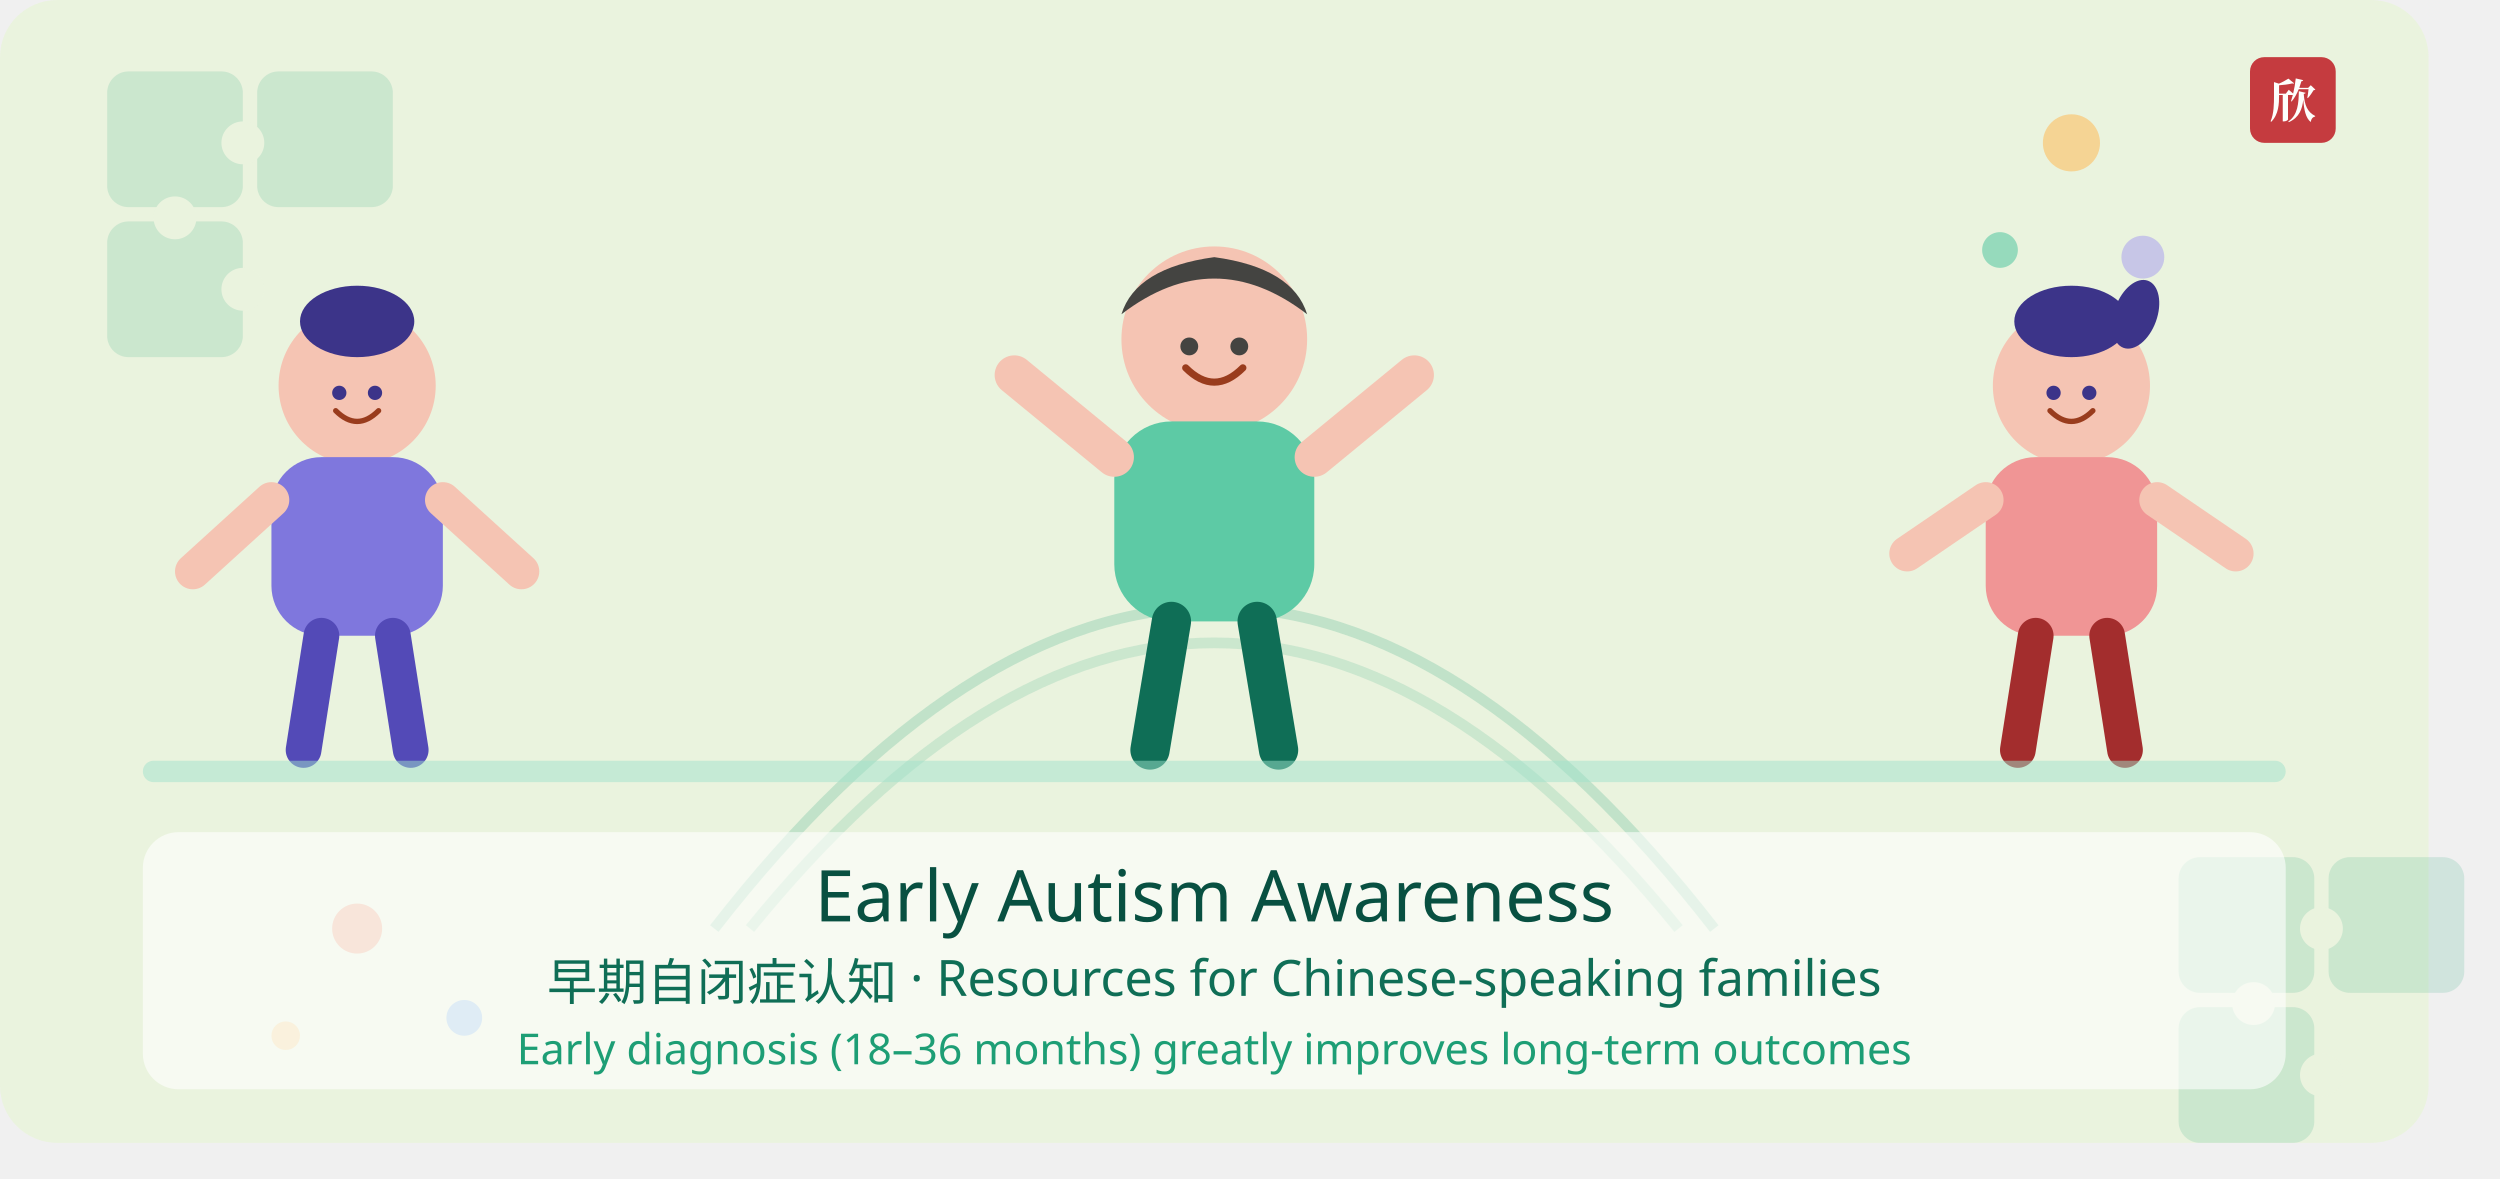
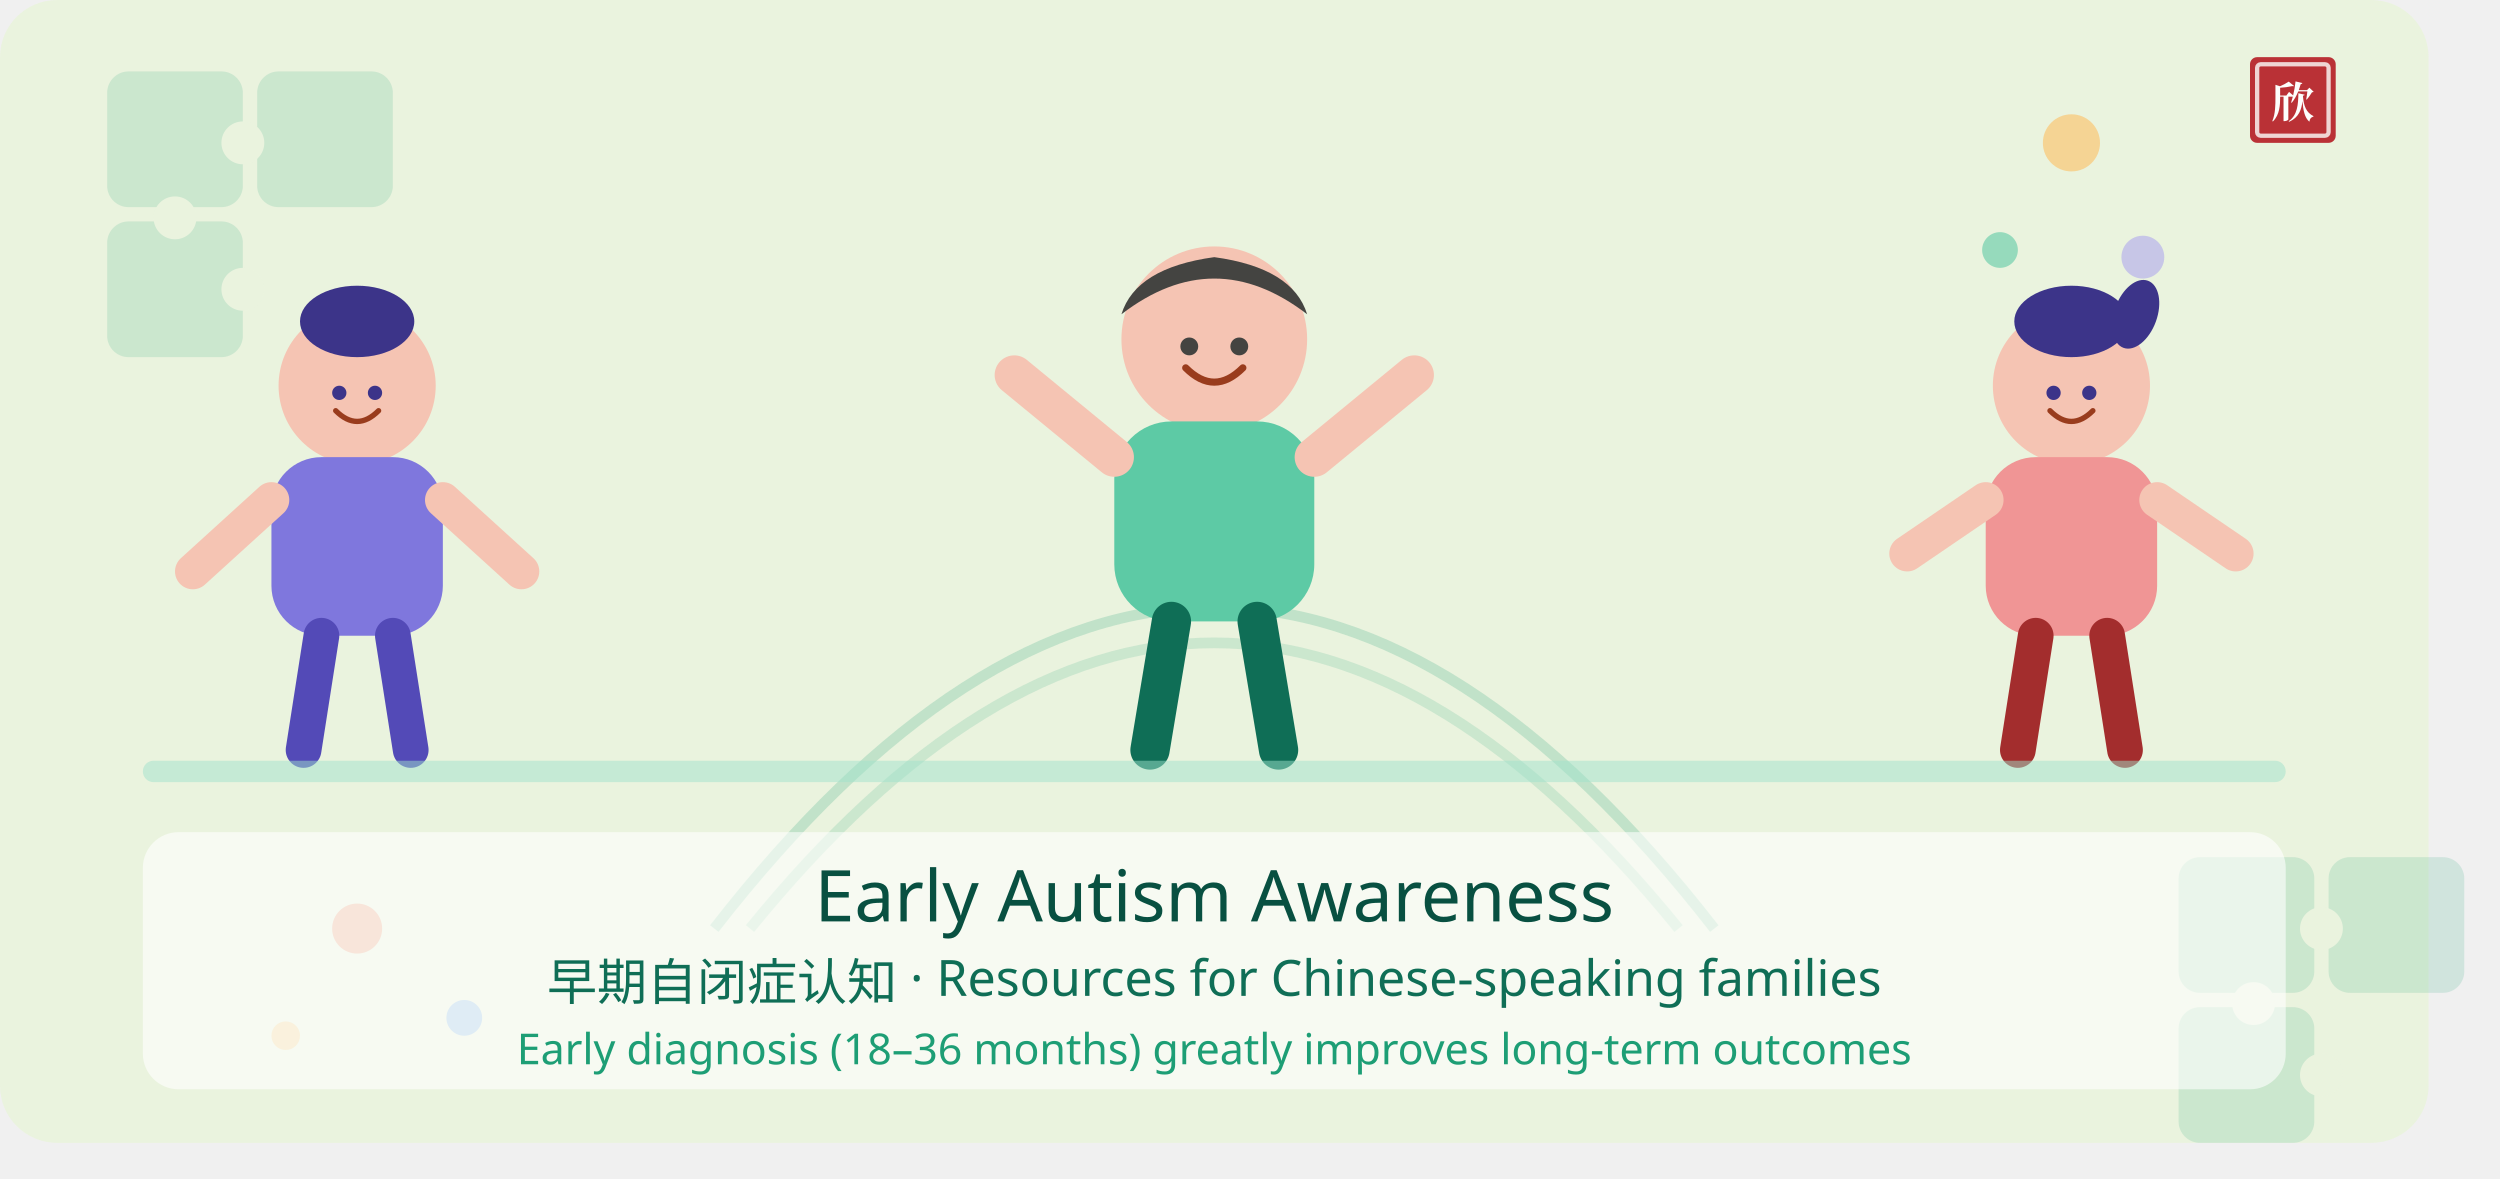
<svg xmlns="http://www.w3.org/2000/svg" width="100%" viewBox="0 0 700 330" role="img" style="">
  <defs>
    <clipPath id="clip-circle1">
      <circle cx="100" cy="170" r="52" />
    </clipPath>
    <clipPath id="clip-circle2">
      <circle cx="340" cy="155" r="60" />
    </clipPath>
    <clipPath id="clip-circle3">
      <circle cx="580" cy="170" r="52" />
    </clipPath>
  </defs>
  <rect width="680" height="320" fill="#EAF3DE" rx="16" style="fill:rgb(234, 243, 222);stroke:none;color:rgb(0, 0, 0);stroke-width:1px;stroke-linecap:butt;stroke-linejoin:miter;opacity:1;font-family:&quot;Anthropic Sans&quot;, -apple-system, &quot;system-ui&quot;, &quot;Segoe UI&quot;, sans-serif;font-size:16px;font-weight:400;text-anchor:start;dominant-baseline:auto" />
  <g opacity="0.15" style="fill:rgb(0, 0, 0);stroke:none;color:rgb(0, 0, 0);stroke-width:1px;stroke-linecap:butt;stroke-linejoin:miter;opacity:0.15;font-family:&quot;Anthropic Sans&quot;, -apple-system, &quot;system-ui&quot;, &quot;Segoe UI&quot;, sans-serif;font-size:16px;font-weight:400;text-anchor:start;dominant-baseline:auto">
    <rect x="30" y="20" width="38" height="38" rx="6" fill="#1D9E75" style="fill:rgb(29, 158, 117);stroke:none;color:rgb(0, 0, 0);stroke-width:1px;stroke-linecap:butt;stroke-linejoin:miter;opacity:1;font-family:&quot;Anthropic Sans&quot;, -apple-system, &quot;system-ui&quot;, &quot;Segoe UI&quot;, sans-serif;font-size:16px;font-weight:400;text-anchor:start;dominant-baseline:auto" />
    <rect x="72" y="20" width="38" height="38" rx="6" fill="#1D9E75" style="fill:rgb(29, 158, 117);stroke:none;color:rgb(0, 0, 0);stroke-width:1px;stroke-linecap:butt;stroke-linejoin:miter;opacity:1;font-family:&quot;Anthropic Sans&quot;, -apple-system, &quot;system-ui&quot;, &quot;Segoe UI&quot;, sans-serif;font-size:16px;font-weight:400;text-anchor:start;dominant-baseline:auto" />
    <rect x="30" y="62" width="38" height="38" rx="6" fill="#1D9E75" style="fill:rgb(29, 158, 117);stroke:none;color:rgb(0, 0, 0);stroke-width:1px;stroke-linecap:butt;stroke-linejoin:miter;opacity:1;font-family:&quot;Anthropic Sans&quot;, -apple-system, &quot;system-ui&quot;, &quot;Segoe UI&quot;, sans-serif;font-size:16px;font-weight:400;text-anchor:start;dominant-baseline:auto" />
    <circle cx="68" cy="40" r="6" fill="#EAF3DE" style="fill:rgb(234, 243, 222);stroke:none;color:rgb(0, 0, 0);stroke-width:1px;stroke-linecap:butt;stroke-linejoin:miter;opacity:1;font-family:&quot;Anthropic Sans&quot;, -apple-system, &quot;system-ui&quot;, &quot;Segoe UI&quot;, sans-serif;font-size:16px;font-weight:400;text-anchor:start;dominant-baseline:auto" />
    <circle cx="68" cy="81" r="6" fill="#EAF3DE" style="fill:rgb(234, 243, 222);stroke:none;color:rgb(0, 0, 0);stroke-width:1px;stroke-linecap:butt;stroke-linejoin:miter;opacity:1;font-family:&quot;Anthropic Sans&quot;, -apple-system, &quot;system-ui&quot;, &quot;Segoe UI&quot;, sans-serif;font-size:16px;font-weight:400;text-anchor:start;dominant-baseline:auto" />
    <circle cx="49" cy="61" r="6" fill="#EAF3DE" style="fill:rgb(234, 243, 222);stroke:none;color:rgb(0, 0, 0);stroke-width:1px;stroke-linecap:butt;stroke-linejoin:miter;opacity:1;font-family:&quot;Anthropic Sans&quot;, -apple-system, &quot;system-ui&quot;, &quot;Segoe UI&quot;, sans-serif;font-size:16px;font-weight:400;text-anchor:start;dominant-baseline:auto" />
    <rect x="610" y="240" width="38" height="38" rx="6" fill="#1D9E75" style="fill:rgb(29, 158, 117);stroke:none;color:rgb(0, 0, 0);stroke-width:1px;stroke-linecap:butt;stroke-linejoin:miter;opacity:1;font-family:&quot;Anthropic Sans&quot;, -apple-system, &quot;system-ui&quot;, &quot;Segoe UI&quot;, sans-serif;font-size:16px;font-weight:400;text-anchor:start;dominant-baseline:auto" />
    <rect x="610" y="282" width="38" height="38" rx="6" fill="#1D9E75" style="fill:rgb(29, 158, 117);stroke:none;color:rgb(0, 0, 0);stroke-width:1px;stroke-linecap:butt;stroke-linejoin:miter;opacity:1;font-family:&quot;Anthropic Sans&quot;, -apple-system, &quot;system-ui&quot;, &quot;Segoe UI&quot;, sans-serif;font-size:16px;font-weight:400;text-anchor:start;dominant-baseline:auto" />
    <rect x="652" y="240" width="38" height="38" rx="6" fill="#1D9E75" style="fill:rgb(29, 158, 117);stroke:none;color:rgb(0, 0, 0);stroke-width:1px;stroke-linecap:butt;stroke-linejoin:miter;opacity:1;font-family:&quot;Anthropic Sans&quot;, -apple-system, &quot;system-ui&quot;, &quot;Segoe UI&quot;, sans-serif;font-size:16px;font-weight:400;text-anchor:start;dominant-baseline:auto" />
    <circle cx="650" cy="260" r="6" fill="#EAF3DE" style="fill:rgb(234, 243, 222);stroke:none;color:rgb(0, 0, 0);stroke-width:1px;stroke-linecap:butt;stroke-linejoin:miter;opacity:1;font-family:&quot;Anthropic Sans&quot;, -apple-system, &quot;system-ui&quot;, &quot;Segoe UI&quot;, sans-serif;font-size:16px;font-weight:400;text-anchor:start;dominant-baseline:auto" />
    <circle cx="650" cy="301" r="6" fill="#EAF3DE" style="fill:rgb(234, 243, 222);stroke:none;color:rgb(0, 0, 0);stroke-width:1px;stroke-linecap:butt;stroke-linejoin:miter;opacity:1;font-family:&quot;Anthropic Sans&quot;, -apple-system, &quot;system-ui&quot;, &quot;Segoe UI&quot;, sans-serif;font-size:16px;font-weight:400;text-anchor:start;dominant-baseline:auto" />
    <circle cx="631" cy="281" r="6" fill="#EAF3DE" style="fill:rgb(234, 243, 222);stroke:none;color:rgb(0, 0, 0);stroke-width:1px;stroke-linecap:butt;stroke-linejoin:miter;opacity:1;font-family:&quot;Anthropic Sans&quot;, -apple-system, &quot;system-ui&quot;, &quot;Segoe UI&quot;, sans-serif;font-size:16px;font-weight:400;text-anchor:start;dominant-baseline:auto" />
  </g>
  <circle cx="580" cy="40" r="8" fill="#FAC775" opacity="0.7" style="fill:rgb(250, 199, 117);stroke:none;color:rgb(0, 0, 0);stroke-width:1px;stroke-linecap:butt;stroke-linejoin:miter;opacity:0.7;font-family:&quot;Anthropic Sans&quot;, -apple-system, &quot;system-ui&quot;, &quot;Segoe UI&quot;, sans-serif;font-size:16px;font-weight:400;text-anchor:start;dominant-baseline:auto" />
  <circle cx="560" cy="70" r="5" fill="#5DCAA5" opacity="0.6" style="fill:rgb(93, 202, 165);stroke:none;color:rgb(0, 0, 0);stroke-width:1px;stroke-linecap:butt;stroke-linejoin:miter;opacity:0.6;font-family:&quot;Anthropic Sans&quot;, -apple-system, &quot;system-ui&quot;, &quot;Segoe UI&quot;, sans-serif;font-size:16px;font-weight:400;text-anchor:start;dominant-baseline:auto" />
  <circle cx="600" cy="72" r="6" fill="#AFA9EC" opacity="0.6" style="fill:rgb(175, 169, 236);stroke:none;color:rgb(0, 0, 0);stroke-width:1px;stroke-linecap:butt;stroke-linejoin:miter;opacity:0.6;font-family:&quot;Anthropic Sans&quot;, -apple-system, &quot;system-ui&quot;, &quot;Segoe UI&quot;, sans-serif;font-size:16px;font-weight:400;text-anchor:start;dominant-baseline:auto" />
  <circle cx="100" cy="260" r="7" fill="#F0997B" opacity="0.6" style="fill:rgb(240, 153, 123);stroke:none;color:rgb(0, 0, 0);stroke-width:1px;stroke-linecap:butt;stroke-linejoin:miter;opacity:0.6;font-family:&quot;Anthropic Sans&quot;, -apple-system, &quot;system-ui&quot;, &quot;Segoe UI&quot;, sans-serif;font-size:16px;font-weight:400;text-anchor:start;dominant-baseline:auto" />
  <circle cx="130" cy="285" r="5" fill="#85B7EB" opacity="0.6" style="fill:rgb(133, 183, 235);stroke:none;color:rgb(0, 0, 0);stroke-width:1px;stroke-linecap:butt;stroke-linejoin:miter;opacity:0.6;font-family:&quot;Anthropic Sans&quot;, -apple-system, &quot;system-ui&quot;, &quot;Segoe UI&quot;, sans-serif;font-size:16px;font-weight:400;text-anchor:start;dominant-baseline:auto" />
  <circle cx="80" cy="290" r="4" fill="#FAC775" opacity="0.5" style="fill:rgb(250, 199, 117);stroke:none;color:rgb(0, 0, 0);stroke-width:1px;stroke-linecap:butt;stroke-linejoin:miter;opacity:0.5;font-family:&quot;Anthropic Sans&quot;, -apple-system, &quot;system-ui&quot;, &quot;Segoe UI&quot;, sans-serif;font-size:16px;font-weight:400;text-anchor:start;dominant-baseline:auto" />
  <path d="M 200 260 Q 340 80 480 260" fill="none" stroke="#1D9E75" stroke-width="3" opacity="0.2" style="fill:none;stroke:rgb(29, 158, 117);color:rgb(0, 0, 0);stroke-width:3px;stroke-linecap:butt;stroke-linejoin:miter;opacity:0.2;font-family:&quot;Anthropic Sans&quot;, -apple-system, &quot;system-ui&quot;, &quot;Segoe UI&quot;, sans-serif;font-size:16px;font-weight:400;text-anchor:start;dominant-baseline:auto" />
  <path d="M 210 260 Q 340 100 470 260" fill="none" stroke="#1D9E75" stroke-width="3" opacity="0.15" style="fill:none;stroke:rgb(29, 158, 117);color:rgb(0, 0, 0);stroke-width:3px;stroke-linecap:butt;stroke-linejoin:miter;opacity:0.15;font-family:&quot;Anthropic Sans&quot;, -apple-system, &quot;system-ui&quot;, &quot;Segoe UI&quot;, sans-serif;font-size:16px;font-weight:400;text-anchor:start;dominant-baseline:auto" />
  <g style="fill:rgb(0, 0, 0);stroke:none;color:rgb(0, 0, 0);stroke-width:1px;stroke-linecap:butt;stroke-linejoin:miter;opacity:1;font-family:&quot;Anthropic Sans&quot;, -apple-system, &quot;system-ui&quot;, &quot;Segoe UI&quot;, sans-serif;font-size:16px;font-weight:400;text-anchor:start;dominant-baseline:auto">
    <circle cx="100" cy="108" r="22" fill="#F5C4B3" style="fill:rgb(245, 196, 179);stroke:none;color:rgb(0, 0, 0);stroke-width:1px;stroke-linecap:butt;stroke-linejoin:miter;opacity:1;font-family:&quot;Anthropic Sans&quot;, -apple-system, &quot;system-ui&quot;, &quot;Segoe UI&quot;, sans-serif;font-size:16px;font-weight:400;text-anchor:start;dominant-baseline:auto" />
    <ellipse cx="100" cy="90" rx="16" ry="10" fill="#3C3489" style="fill:rgb(60, 52, 137);stroke:none;color:rgb(0, 0, 0);stroke-width:1px;stroke-linecap:butt;stroke-linejoin:miter;opacity:1;font-family:&quot;Anthropic Sans&quot;, -apple-system, &quot;system-ui&quot;, &quot;Segoe UI&quot;, sans-serif;font-size:16px;font-weight:400;text-anchor:start;dominant-baseline:auto" />
    <rect x="76" y="128" width="48" height="50" rx="14" fill="#7F77DD" style="fill:rgb(127, 119, 221);stroke:none;color:rgb(0, 0, 0);stroke-width:1px;stroke-linecap:butt;stroke-linejoin:miter;opacity:1;font-family:&quot;Anthropic Sans&quot;, -apple-system, &quot;system-ui&quot;, &quot;Segoe UI&quot;, sans-serif;font-size:16px;font-weight:400;text-anchor:start;dominant-baseline:auto" />
    <line x1="76" y1="140" x2="54" y2="160" stroke="#F5C4B3" stroke-width="10" stroke-linecap="round" style="fill:rgb(0, 0, 0);stroke:rgb(245, 196, 179);color:rgb(0, 0, 0);stroke-width:10px;stroke-linecap:round;stroke-linejoin:miter;opacity:1;font-family:&quot;Anthropic Sans&quot;, -apple-system, &quot;system-ui&quot;, &quot;Segoe UI&quot;, sans-serif;font-size:16px;font-weight:400;text-anchor:start;dominant-baseline:auto" />
    <line x1="124" y1="140" x2="146" y2="160" stroke="#F5C4B3" stroke-width="10" stroke-linecap="round" style="fill:rgb(0, 0, 0);stroke:rgb(245, 196, 179);color:rgb(0, 0, 0);stroke-width:10px;stroke-linecap:round;stroke-linejoin:miter;opacity:1;font-family:&quot;Anthropic Sans&quot;, -apple-system, &quot;system-ui&quot;, &quot;Segoe UI&quot;, sans-serif;font-size:16px;font-weight:400;text-anchor:start;dominant-baseline:auto" />
    <line x1="90" y1="178" x2="85" y2="210" stroke="#534AB7" stroke-width="10" stroke-linecap="round" style="fill:rgb(0, 0, 0);stroke:rgb(83, 74, 183);color:rgb(0, 0, 0);stroke-width:10px;stroke-linecap:round;stroke-linejoin:miter;opacity:1;font-family:&quot;Anthropic Sans&quot;, -apple-system, &quot;system-ui&quot;, &quot;Segoe UI&quot;, sans-serif;font-size:16px;font-weight:400;text-anchor:start;dominant-baseline:auto" />
    <line x1="110" y1="178" x2="115" y2="210" stroke="#534AB7" stroke-width="10" stroke-linecap="round" style="fill:rgb(0, 0, 0);stroke:rgb(83, 74, 183);color:rgb(0, 0, 0);stroke-width:10px;stroke-linecap:round;stroke-linejoin:miter;opacity:1;font-family:&quot;Anthropic Sans&quot;, -apple-system, &quot;system-ui&quot;, &quot;Segoe UI&quot;, sans-serif;font-size:16px;font-weight:400;text-anchor:start;dominant-baseline:auto" />
    <path d="M 94 115 Q 100 121 106 115" fill="none" stroke="#993C1D" stroke-width="1.5" stroke-linecap="round" style="fill:none;stroke:rgb(153, 60, 29);color:rgb(0, 0, 0);stroke-width:1.5px;stroke-linecap:round;stroke-linejoin:miter;opacity:1;font-family:&quot;Anthropic Sans&quot;, -apple-system, &quot;system-ui&quot;, &quot;Segoe UI&quot;, sans-serif;font-size:16px;font-weight:400;text-anchor:start;dominant-baseline:auto" />
    <circle cx="95" cy="110" r="2" fill="#3C3489" style="fill:rgb(60, 52, 137);stroke:none;color:rgb(0, 0, 0);stroke-width:1px;stroke-linecap:butt;stroke-linejoin:miter;opacity:1;font-family:&quot;Anthropic Sans&quot;, -apple-system, &quot;system-ui&quot;, &quot;Segoe UI&quot;, sans-serif;font-size:16px;font-weight:400;text-anchor:start;dominant-baseline:auto" />
    <circle cx="105" cy="110" r="2" fill="#3C3489" style="fill:rgb(60, 52, 137);stroke:none;color:rgb(0, 0, 0);stroke-width:1px;stroke-linecap:butt;stroke-linejoin:miter;opacity:1;font-family:&quot;Anthropic Sans&quot;, -apple-system, &quot;system-ui&quot;, &quot;Segoe UI&quot;, sans-serif;font-size:16px;font-weight:400;text-anchor:start;dominant-baseline:auto" />
  </g>
  <g style="fill:rgb(0, 0, 0);stroke:none;color:rgb(0, 0, 0);stroke-width:1px;stroke-linecap:butt;stroke-linejoin:miter;opacity:1;font-family:&quot;Anthropic Sans&quot;, -apple-system, &quot;system-ui&quot;, &quot;Segoe UI&quot;, sans-serif;font-size:16px;font-weight:400;text-anchor:start;dominant-baseline:auto">
    <circle cx="340" cy="95" r="26" fill="#F5C4B3" style="fill:rgb(245, 196, 179);stroke:none;color:rgb(0, 0, 0);stroke-width:1px;stroke-linecap:butt;stroke-linejoin:miter;opacity:1;font-family:&quot;Anthropic Sans&quot;, -apple-system, &quot;system-ui&quot;, &quot;Segoe UI&quot;, sans-serif;font-size:16px;font-weight:400;text-anchor:start;dominant-baseline:auto" />
    <path d="M 314 88 Q 340 68 366 88 Q 362 75 340 72 Q 318 75 314 88 Z" fill="#444441" style="fill:rgb(68, 68, 65);stroke:none;color:rgb(0, 0, 0);stroke-width:1px;stroke-linecap:butt;stroke-linejoin:miter;opacity:1;font-family:&quot;Anthropic Sans&quot;, -apple-system, &quot;system-ui&quot;, &quot;Segoe UI&quot;, sans-serif;font-size:16px;font-weight:400;text-anchor:start;dominant-baseline:auto" />
    <rect x="312" y="118" width="56" height="56" rx="16" fill="#5DCAA5" style="fill:rgb(93, 202, 165);stroke:none;color:rgb(0, 0, 0);stroke-width:1px;stroke-linecap:butt;stroke-linejoin:miter;opacity:1;font-family:&quot;Anthropic Sans&quot;, -apple-system, &quot;system-ui&quot;, &quot;Segoe UI&quot;, sans-serif;font-size:16px;font-weight:400;text-anchor:start;dominant-baseline:auto" />
    <line x1="312" y1="128" x2="284" y2="105" stroke="#F5C4B3" stroke-width="11" stroke-linecap="round" style="fill:rgb(0, 0, 0);stroke:rgb(245, 196, 179);color:rgb(0, 0, 0);stroke-width:11px;stroke-linecap:round;stroke-linejoin:miter;opacity:1;font-family:&quot;Anthropic Sans&quot;, -apple-system, &quot;system-ui&quot;, &quot;Segoe UI&quot;, sans-serif;font-size:16px;font-weight:400;text-anchor:start;dominant-baseline:auto" />
    <line x1="368" y1="128" x2="396" y2="105" stroke="#F5C4B3" stroke-width="11" stroke-linecap="round" style="fill:rgb(0, 0, 0);stroke:rgb(245, 196, 179);color:rgb(0, 0, 0);stroke-width:11px;stroke-linecap:round;stroke-linejoin:miter;opacity:1;font-family:&quot;Anthropic Sans&quot;, -apple-system, &quot;system-ui&quot;, &quot;Segoe UI&quot;, sans-serif;font-size:16px;font-weight:400;text-anchor:start;dominant-baseline:auto" />
    <line x1="328" y1="174" x2="322" y2="210" stroke="#0F6E56" stroke-width="11" stroke-linecap="round" style="fill:rgb(0, 0, 0);stroke:rgb(15, 110, 86);color:rgb(0, 0, 0);stroke-width:11px;stroke-linecap:round;stroke-linejoin:miter;opacity:1;font-family:&quot;Anthropic Sans&quot;, -apple-system, &quot;system-ui&quot;, &quot;Segoe UI&quot;, sans-serif;font-size:16px;font-weight:400;text-anchor:start;dominant-baseline:auto" />
    <line x1="352" y1="174" x2="358" y2="210" stroke="#0F6E56" stroke-width="11" stroke-linecap="round" style="fill:rgb(0, 0, 0);stroke:rgb(15, 110, 86);color:rgb(0, 0, 0);stroke-width:11px;stroke-linecap:round;stroke-linejoin:miter;opacity:1;font-family:&quot;Anthropic Sans&quot;, -apple-system, &quot;system-ui&quot;, &quot;Segoe UI&quot;, sans-serif;font-size:16px;font-weight:400;text-anchor:start;dominant-baseline:auto" />
    <path d="M 332 103 Q 340 111 348 103" fill="none" stroke="#993C1D" stroke-width="2" stroke-linecap="round" style="fill:none;stroke:rgb(153, 60, 29);color:rgb(0, 0, 0);stroke-width:2px;stroke-linecap:round;stroke-linejoin:miter;opacity:1;font-family:&quot;Anthropic Sans&quot;, -apple-system, &quot;system-ui&quot;, &quot;Segoe UI&quot;, sans-serif;font-size:16px;font-weight:400;text-anchor:start;dominant-baseline:auto" />
    <circle cx="333" cy="97" r="2.5" fill="#444441" style="fill:rgb(68, 68, 65);stroke:none;color:rgb(0, 0, 0);stroke-width:1px;stroke-linecap:butt;stroke-linejoin:miter;opacity:1;font-family:&quot;Anthropic Sans&quot;, -apple-system, &quot;system-ui&quot;, &quot;Segoe UI&quot;, sans-serif;font-size:16px;font-weight:400;text-anchor:start;dominant-baseline:auto" />
    <circle cx="347" cy="97" r="2.5" fill="#444441" style="fill:rgb(68, 68, 65);stroke:none;color:rgb(0, 0, 0);stroke-width:1px;stroke-linecap:butt;stroke-linejoin:miter;opacity:1;font-family:&quot;Anthropic Sans&quot;, -apple-system, &quot;system-ui&quot;, &quot;Segoe UI&quot;, sans-serif;font-size:16px;font-weight:400;text-anchor:start;dominant-baseline:auto" />
  </g>
  <g style="fill:rgb(0, 0, 0);stroke:none;color:rgb(0, 0, 0);stroke-width:1px;stroke-linecap:butt;stroke-linejoin:miter;opacity:1;font-family:&quot;Anthropic Sans&quot;, -apple-system, &quot;system-ui&quot;, &quot;Segoe UI&quot;, sans-serif;font-size:16px;font-weight:400;text-anchor:start;dominant-baseline:auto">
    <circle cx="580" cy="108" r="22" fill="#F5C4B3" style="fill:rgb(245, 196, 179);stroke:none;color:rgb(0, 0, 0);stroke-width:1px;stroke-linecap:butt;stroke-linejoin:miter;opacity:1;font-family:&quot;Anthropic Sans&quot;, -apple-system, &quot;system-ui&quot;, &quot;Segoe UI&quot;, sans-serif;font-size:16px;font-weight:400;text-anchor:start;dominant-baseline:auto" />
    <ellipse cx="580" cy="90" rx="16" ry="10" fill="#3C3489" style="fill:rgb(60, 52, 137);stroke:none;color:rgb(0, 0, 0);stroke-width:1px;stroke-linecap:butt;stroke-linejoin:miter;opacity:1;font-family:&quot;Anthropic Sans&quot;, -apple-system, &quot;system-ui&quot;, &quot;Segoe UI&quot;, sans-serif;font-size:16px;font-weight:400;text-anchor:start;dominant-baseline:auto" />
    <ellipse cx="598" cy="88" rx="6" ry="10" fill="#3C3489" transform="rotate(20,598,88)" style="fill:rgb(60, 52, 137);stroke:none;color:rgb(0, 0, 0);stroke-width:1px;stroke-linecap:butt;stroke-linejoin:miter;opacity:1;font-family:&quot;Anthropic Sans&quot;, -apple-system, &quot;system-ui&quot;, &quot;Segoe UI&quot;, sans-serif;font-size:16px;font-weight:400;text-anchor:start;dominant-baseline:auto" />
    <rect x="556" y="128" width="48" height="50" rx="14" fill="#F09595" style="fill:rgb(240, 149, 149);stroke:none;color:rgb(0, 0, 0);stroke-width:1px;stroke-linecap:butt;stroke-linejoin:miter;opacity:1;font-family:&quot;Anthropic Sans&quot;, -apple-system, &quot;system-ui&quot;, &quot;Segoe UI&quot;, sans-serif;font-size:16px;font-weight:400;text-anchor:start;dominant-baseline:auto" />
    <line x1="556" y1="140" x2="534" y2="155" stroke="#F5C4B3" stroke-width="10" stroke-linecap="round" style="fill:rgb(0, 0, 0);stroke:rgb(245, 196, 179);color:rgb(0, 0, 0);stroke-width:10px;stroke-linecap:round;stroke-linejoin:miter;opacity:1;font-family:&quot;Anthropic Sans&quot;, -apple-system, &quot;system-ui&quot;, &quot;Segoe UI&quot;, sans-serif;font-size:16px;font-weight:400;text-anchor:start;dominant-baseline:auto" />
    <line x1="604" y1="140" x2="626" y2="155" stroke="#F5C4B3" stroke-width="10" stroke-linecap="round" style="fill:rgb(0, 0, 0);stroke:rgb(245, 196, 179);color:rgb(0, 0, 0);stroke-width:10px;stroke-linecap:round;stroke-linejoin:miter;opacity:1;font-family:&quot;Anthropic Sans&quot;, -apple-system, &quot;system-ui&quot;, &quot;Segoe UI&quot;, sans-serif;font-size:16px;font-weight:400;text-anchor:start;dominant-baseline:auto" />
    <line x1="570" y1="178" x2="565" y2="210" stroke="#A32D2D" stroke-width="10" stroke-linecap="round" style="fill:rgb(0, 0, 0);stroke:rgb(163, 45, 45);color:rgb(0, 0, 0);stroke-width:10px;stroke-linecap:round;stroke-linejoin:miter;opacity:1;font-family:&quot;Anthropic Sans&quot;, -apple-system, &quot;system-ui&quot;, &quot;Segoe UI&quot;, sans-serif;font-size:16px;font-weight:400;text-anchor:start;dominant-baseline:auto" />
    <line x1="590" y1="178" x2="595" y2="210" stroke="#A32D2D" stroke-width="10" stroke-linecap="round" style="fill:rgb(0, 0, 0);stroke:rgb(163, 45, 45);color:rgb(0, 0, 0);stroke-width:10px;stroke-linecap:round;stroke-linejoin:miter;opacity:1;font-family:&quot;Anthropic Sans&quot;, -apple-system, &quot;system-ui&quot;, &quot;Segoe UI&quot;, sans-serif;font-size:16px;font-weight:400;text-anchor:start;dominant-baseline:auto" />
    <path d="M 574 115 Q 580 121 586 115" fill="none" stroke="#993C1D" stroke-width="1.5" stroke-linecap="round" style="fill:none;stroke:rgb(153, 60, 29);color:rgb(0, 0, 0);stroke-width:1.5px;stroke-linecap:round;stroke-linejoin:miter;opacity:1;font-family:&quot;Anthropic Sans&quot;, -apple-system, &quot;system-ui&quot;, &quot;Segoe UI&quot;, sans-serif;font-size:16px;font-weight:400;text-anchor:start;dominant-baseline:auto" />
    <circle cx="575" cy="110" r="2" fill="#3C3489" style="fill:rgb(60, 52, 137);stroke:none;color:rgb(0, 0, 0);stroke-width:1px;stroke-linecap:butt;stroke-linejoin:miter;opacity:1;font-family:&quot;Anthropic Sans&quot;, -apple-system, &quot;system-ui&quot;, &quot;Segoe UI&quot;, sans-serif;font-size:16px;font-weight:400;text-anchor:start;dominant-baseline:auto" />
    <circle cx="585" cy="110" r="2" fill="#3C3489" style="fill:rgb(60, 52, 137);stroke:none;color:rgb(0, 0, 0);stroke-width:1px;stroke-linecap:butt;stroke-linejoin:miter;opacity:1;font-family:&quot;Anthropic Sans&quot;, -apple-system, &quot;system-ui&quot;, &quot;Segoe UI&quot;, sans-serif;font-size:16px;font-weight:400;text-anchor:start;dominant-baseline:auto" />
  </g>
  <rect x="40" y="213" width="600" height="6" rx="3" fill="#9FE1CB" opacity="0.5" style="fill:rgb(159, 225, 203);stroke:none;color:rgb(0, 0, 0);stroke-width:1px;stroke-linecap:butt;stroke-linejoin:miter;opacity:0.5;font-family:&quot;Anthropic Sans&quot;, -apple-system, &quot;system-ui&quot;, &quot;Segoe UI&quot;, sans-serif;font-size:16px;font-weight:400;text-anchor:start;dominant-baseline:auto" />
  <rect x="40" y="233" width="600" height="72" rx="10" fill="#ffffff" opacity="0.6" style="fill:rgb(255, 255, 255);stroke:none;color:rgb(0, 0, 0);stroke-width:1px;stroke-linecap:butt;stroke-linejoin:miter;opacity:0.6;font-family:&quot;Anthropic Sans&quot;, -apple-system, &quot;system-ui&quot;, &quot;Segoe UI&quot;, sans-serif;font-size:16px;font-weight:400;text-anchor:start;dominant-baseline:auto" />
  <text x="340" y="258" text-anchor="middle" font-family="sans-serif" font-size="20" font-weight="500" fill="#085041" style="fill:rgb(8, 80, 65);stroke:none;color:rgb(0, 0, 0);stroke-width:1px;stroke-linecap:butt;stroke-linejoin:miter;opacity:1;font-family:sans-serif;font-size:20px;font-weight:500;text-anchor:middle;dominant-baseline:auto">Early Autism Awareness</text>
  <text x="340" y="280" text-anchor="middle" font-family="sans-serif" font-size="14" fill="#0F6E56" style="fill:rgb(15, 110, 86);stroke:none;color:rgb(0, 0, 0);stroke-width:1px;stroke-linecap:butt;stroke-linejoin:miter;opacity:1;font-family:sans-serif;font-size:14px;font-weight:400;text-anchor:middle;dominant-baseline:auto">早期自闭症认知 · Resources for Chinese-speaking families</text>
  <text x="340" y="298" text-anchor="middle" font-family="sans-serif" font-size="12" fill="#1D9E75" style="fill:rgb(29, 158, 117);stroke:none;color:rgb(0, 0, 0);stroke-width:1px;stroke-linecap:butt;stroke-linejoin:miter;opacity:1;font-family:sans-serif;font-size:12px;font-weight:400;text-anchor:middle;dominant-baseline:auto">Early diagnosis (18–36 months) greatly improves long-term outcomes</text>
  <g transform="translate(630, 16)" opacity="0.9">
-     <rect width="24" height="24" rx="4" fill="#C1272D" />
-     <text x="12" y="17" font-family="'Noto Serif CJK SC', 'SimSun', serif" font-size="13" font-weight="bold" fill="#ffffff" text-anchor="middle">欣</text>
+     <rect width="24" height="24" rx="2" fill="#B51C24" />
+     <rect x="2" y="2" width="20" height="20" rx="1" fill="none" stroke="#ffffff" stroke-width="1.2" opacity="0.8" />
+     <text x="12" y="13" font-family="Kaiti, STKaiti, 'Ma Shan Zheng', 'Zhi Mang Xing', 'Noto Serif CJK SC', 'SimSun', serif" font-size="12" font-weight="bold" fill="#ffffff" text-anchor="middle" dominant-baseline="middle">欣</text>
  </g>
</svg>
